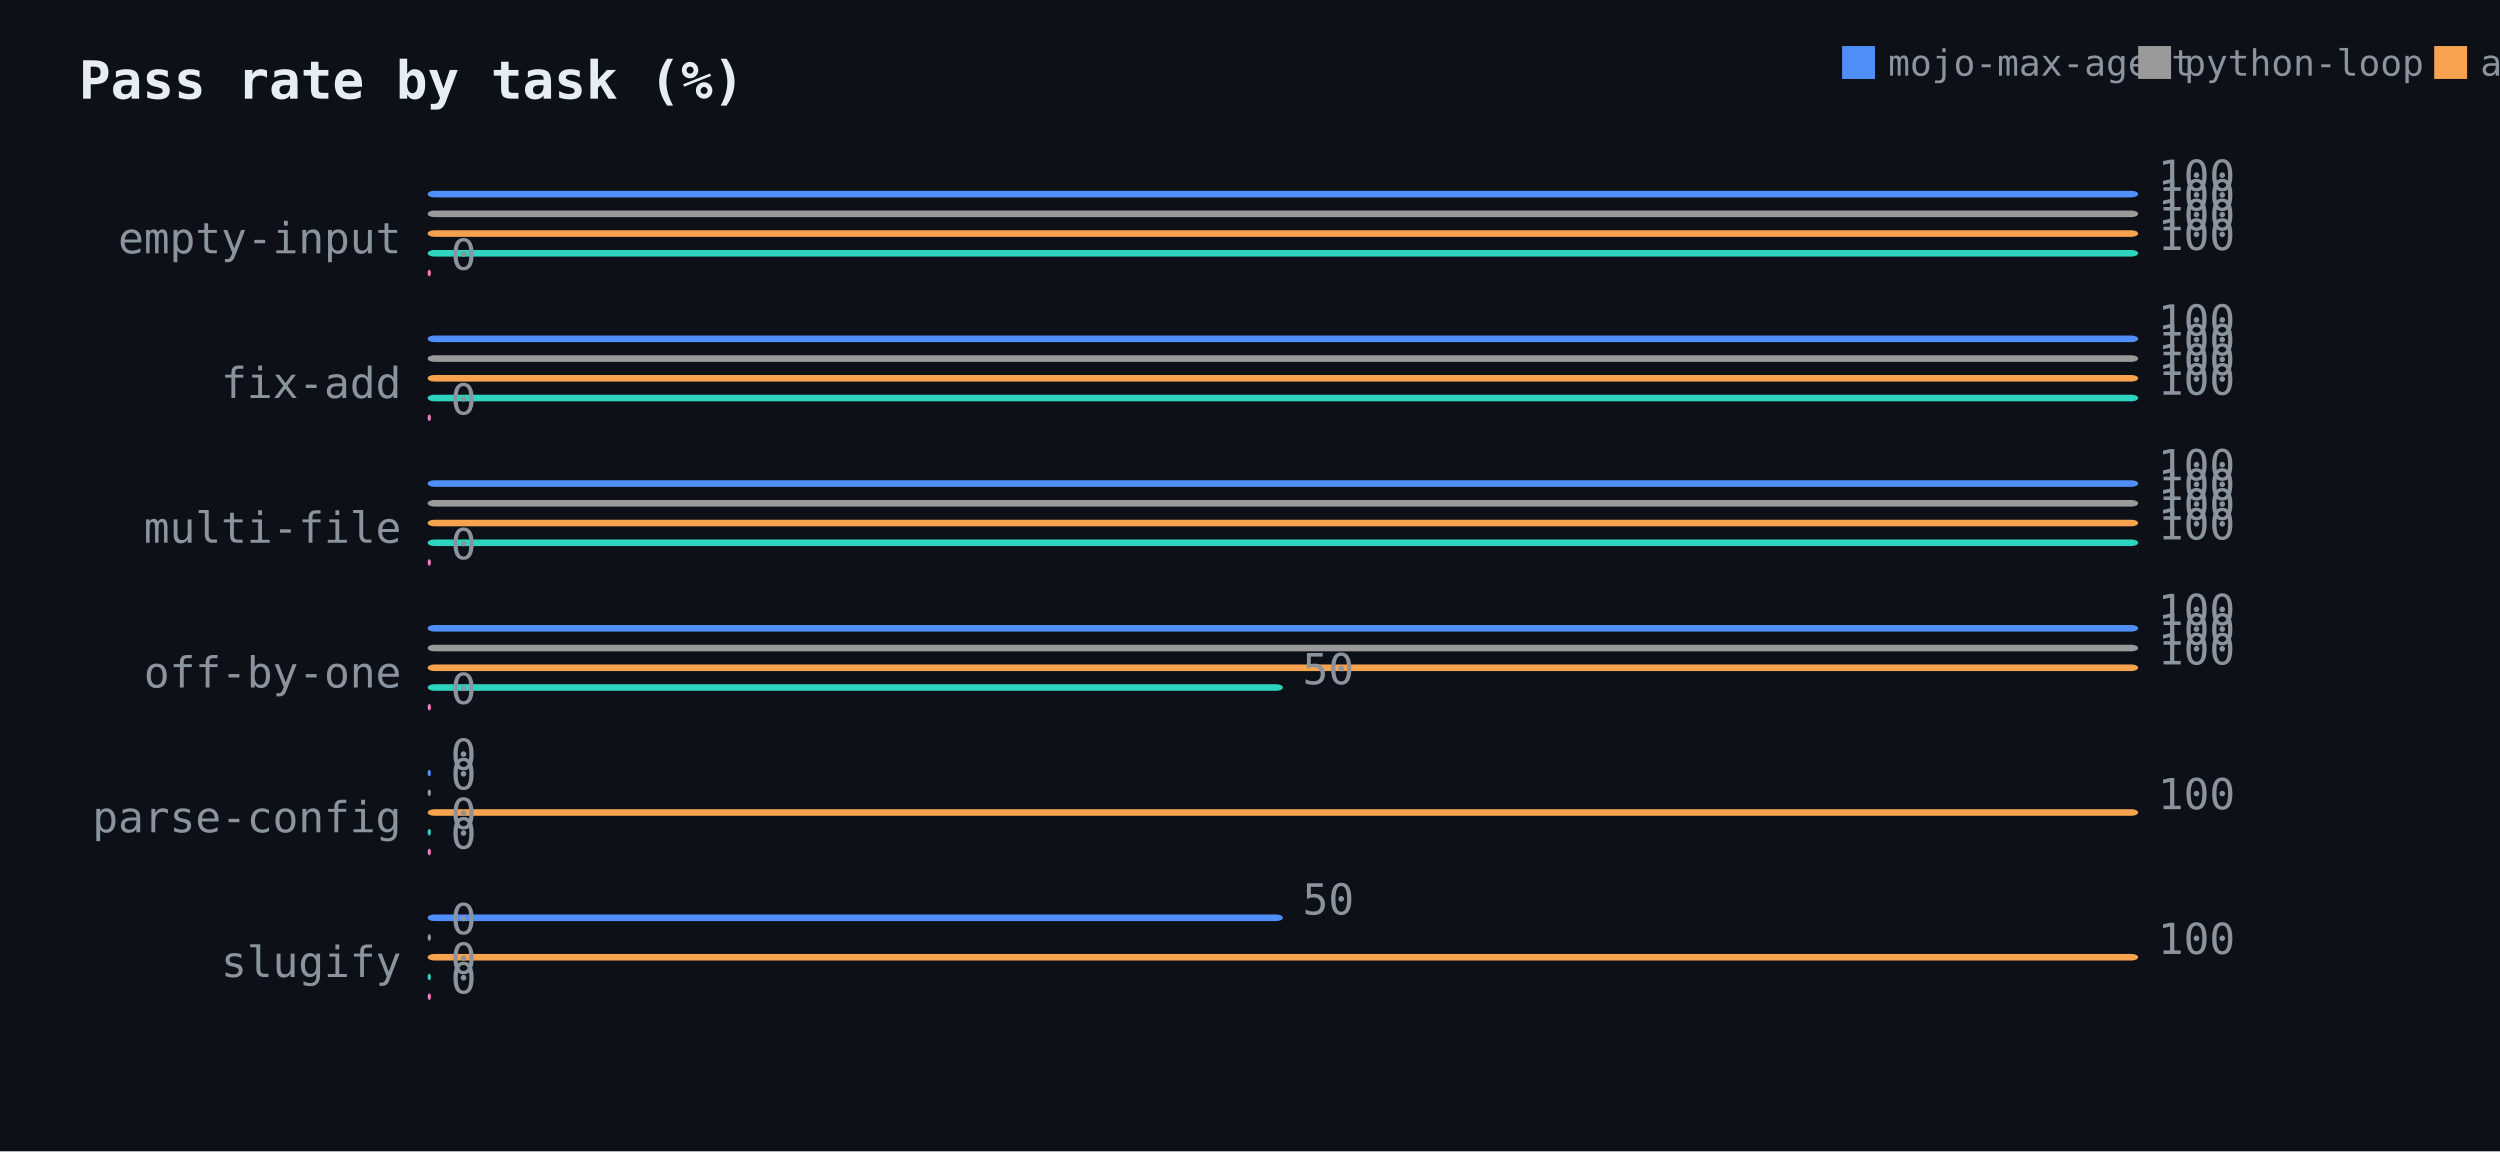
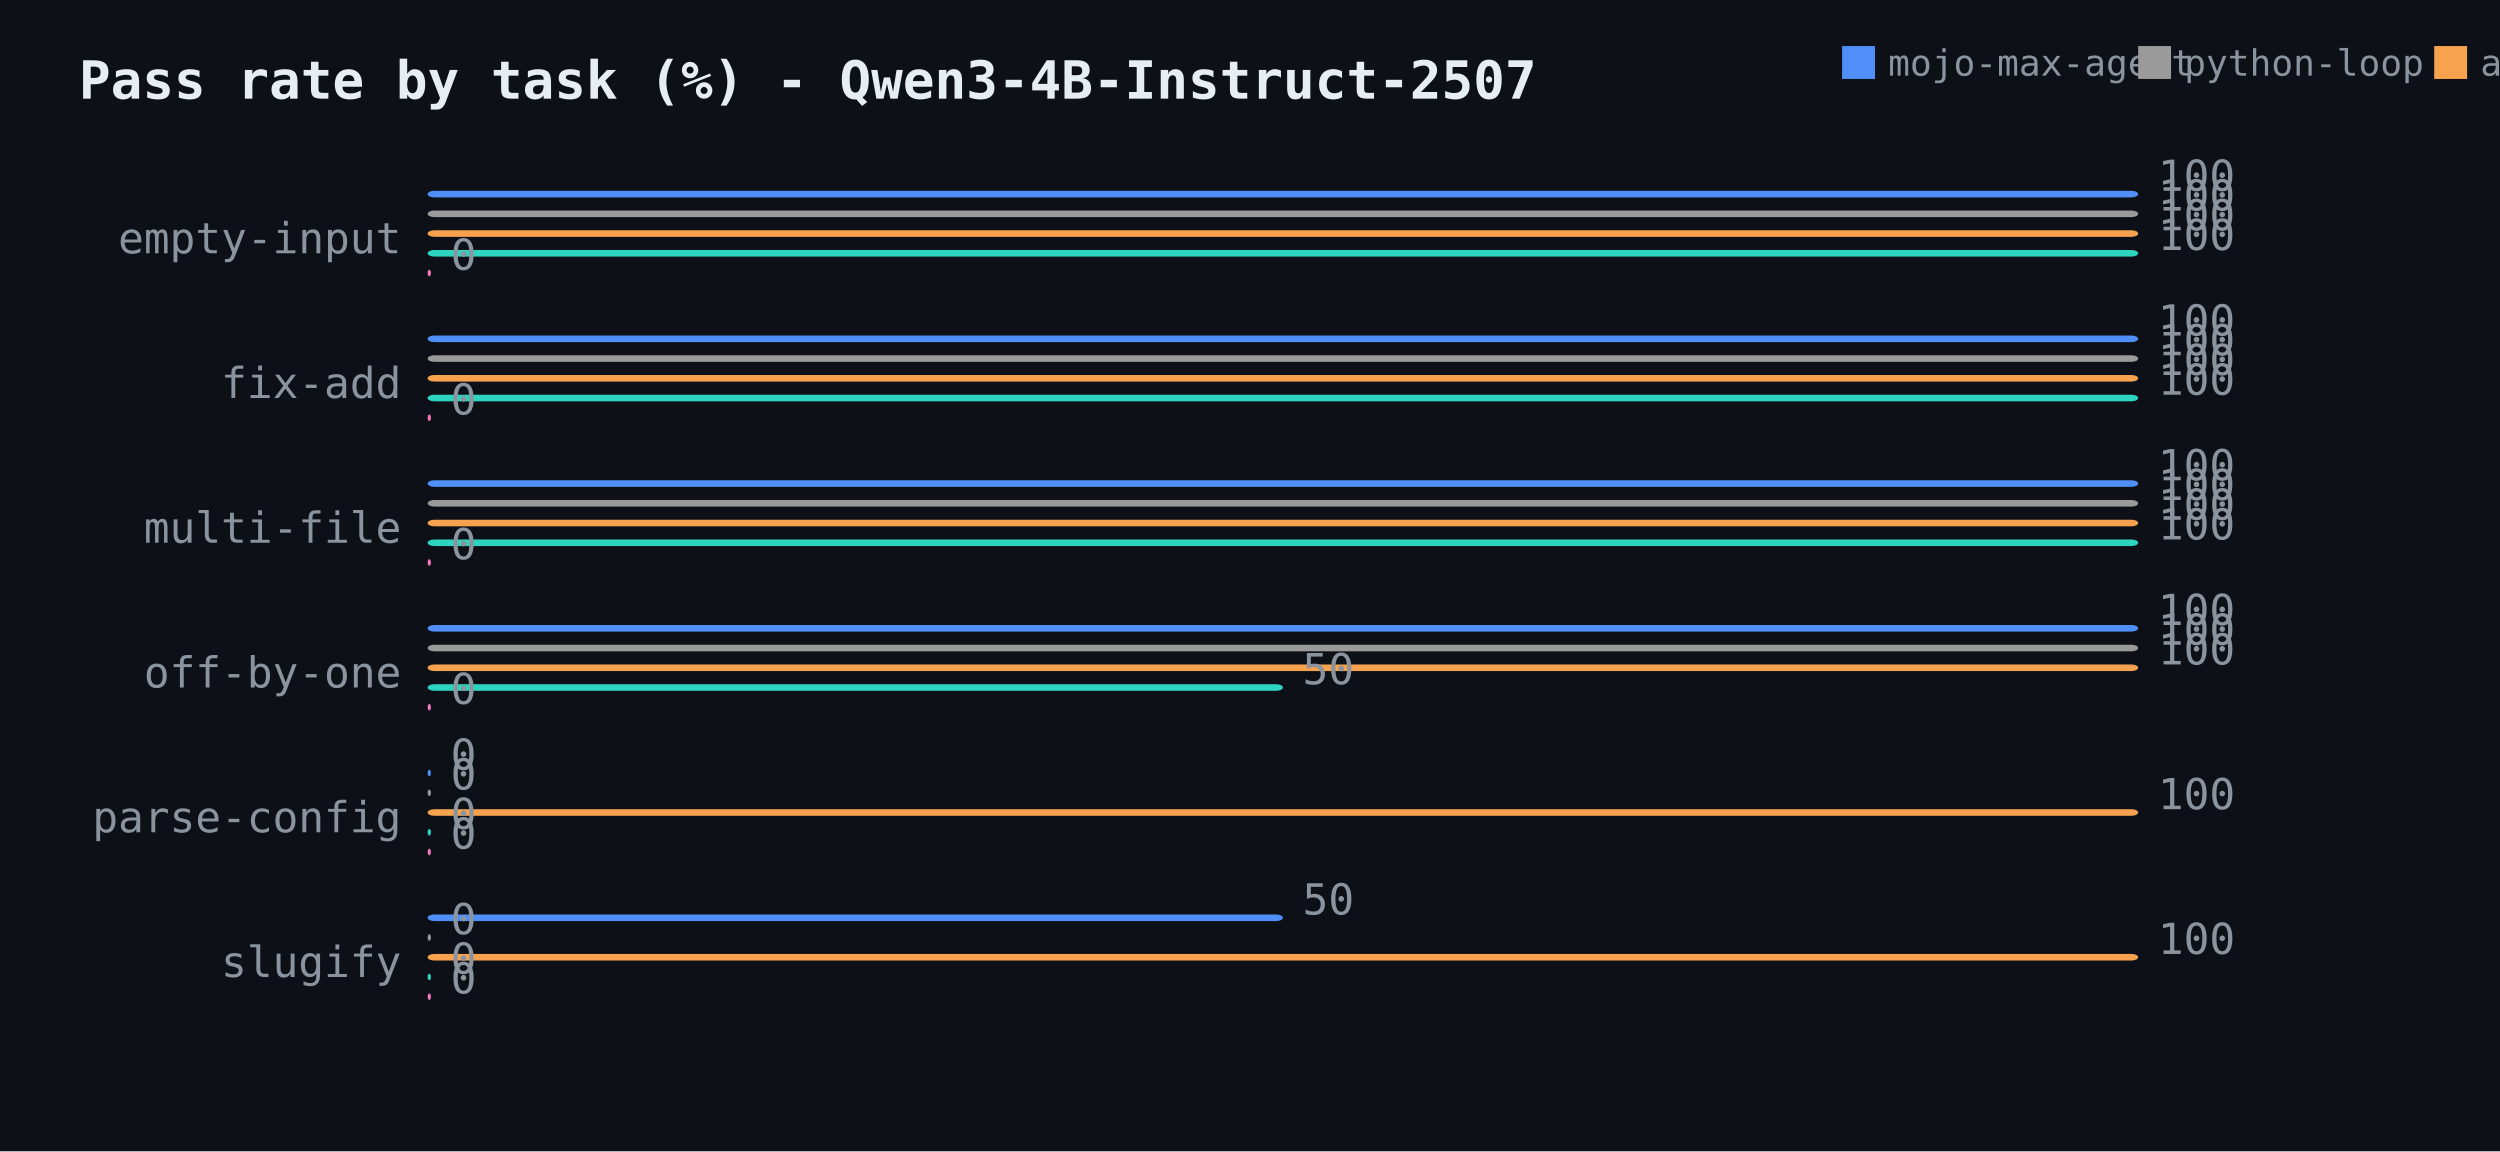
<svg xmlns="http://www.w3.org/2000/svg" width="760" height="350" font-family="ui-monospace,monospace" font-size="13">
  <rect width="760" height="350" fill="#0d1117" />
-   <text x="24" y="30" fill="#e6edf3" font-size="16" font-weight="bold">Pass rate by task (%)</text>
+   <text x="24" y="30" fill="#e6edf3" font-size="16" font-weight="bold">Pass rate by task (%) - Qwen3-4B-Instruct-2507</text>
  <text x="122" y="77" fill="#8b949e" text-anchor="end">empty-input</text>
  <rect x="130" y="58" width="520" height="2" rx="2" fill="#4f8ff7" />
  <text x="656" y="58" fill="#8b949e">100</text>
  <rect x="130" y="64" width="520" height="2" rx="2" fill="#9a9a9a" />
  <text x="656" y="64" fill="#8b949e">100</text>
  <rect x="130" y="70" width="520" height="2" rx="2" fill="#f7a24f" />
  <text x="656" y="70" fill="#8b949e">100</text>
  <rect x="130" y="76" width="520" height="2" rx="2" fill="#2dd4bf" />
  <text x="656" y="76" fill="#8b949e">100</text>
  <rect x="130" y="82" width="1" height="2" rx="2" fill="#f778ba" />
  <text x="137" y="82" fill="#8b949e">0</text>
  <text x="122" y="121" fill="#8b949e" text-anchor="end">fix-add</text>
  <rect x="130" y="102" width="520" height="2" rx="2" fill="#4f8ff7" />
  <text x="656" y="102" fill="#8b949e">100</text>
  <rect x="130" y="108" width="520" height="2" rx="2" fill="#9a9a9a" />
  <text x="656" y="108" fill="#8b949e">100</text>
  <rect x="130" y="114" width="520" height="2" rx="2" fill="#f7a24f" />
  <text x="656" y="114" fill="#8b949e">100</text>
  <rect x="130" y="120" width="520" height="2" rx="2" fill="#2dd4bf" />
  <text x="656" y="120" fill="#8b949e">100</text>
  <rect x="130" y="126" width="1" height="2" rx="2" fill="#f778ba" />
  <text x="137" y="126" fill="#8b949e">0</text>
  <text x="122" y="165" fill="#8b949e" text-anchor="end">multi-file</text>
  <rect x="130" y="146" width="520" height="2" rx="2" fill="#4f8ff7" />
  <text x="656" y="146" fill="#8b949e">100</text>
  <rect x="130" y="152" width="520" height="2" rx="2" fill="#9a9a9a" />
  <text x="656" y="152" fill="#8b949e">100</text>
  <rect x="130" y="158" width="520" height="2" rx="2" fill="#f7a24f" />
  <text x="656" y="158" fill="#8b949e">100</text>
  <rect x="130" y="164" width="520" height="2" rx="2" fill="#2dd4bf" />
  <text x="656" y="164" fill="#8b949e">100</text>
  <rect x="130" y="170" width="1" height="2" rx="2" fill="#f778ba" />
  <text x="137" y="170" fill="#8b949e">0</text>
  <text x="122" y="209" fill="#8b949e" text-anchor="end">off-by-one</text>
  <rect x="130" y="190" width="520" height="2" rx="2" fill="#4f8ff7" />
  <text x="656" y="190" fill="#8b949e">100</text>
  <rect x="130" y="196" width="520" height="2" rx="2" fill="#9a9a9a" />
  <text x="656" y="196" fill="#8b949e">100</text>
  <rect x="130" y="202" width="520" height="2" rx="2" fill="#f7a24f" />
  <text x="656" y="202" fill="#8b949e">100</text>
  <rect x="130" y="208" width="260" height="2" rx="2" fill="#2dd4bf" />
  <text x="396" y="208" fill="#8b949e">50</text>
  <rect x="130" y="214" width="1" height="2" rx="2" fill="#f778ba" />
  <text x="137" y="214" fill="#8b949e">0</text>
  <text x="122" y="253" fill="#8b949e" text-anchor="end">parse-config</text>
  <rect x="130" y="234" width="1" height="2" rx="2" fill="#4f8ff7" />
  <text x="137" y="234" fill="#8b949e">0</text>
  <rect x="130" y="240" width="1" height="2" rx="2" fill="#9a9a9a" />
  <text x="137" y="240" fill="#8b949e">0</text>
  <rect x="130" y="246" width="520" height="2" rx="2" fill="#f7a24f" />
  <text x="656" y="246" fill="#8b949e">100</text>
  <rect x="130" y="252" width="1" height="2" rx="2" fill="#2dd4bf" />
  <text x="137" y="252" fill="#8b949e">0</text>
  <rect x="130" y="258" width="1" height="2" rx="2" fill="#f778ba" />
  <text x="137" y="258" fill="#8b949e">0</text>
  <text x="122" y="297" fill="#8b949e" text-anchor="end">slugify</text>
  <rect x="130" y="278" width="260" height="2" rx="2" fill="#4f8ff7" />
  <text x="396" y="278" fill="#8b949e">50</text>
  <rect x="130" y="284" width="1" height="2" rx="2" fill="#9a9a9a" />
  <text x="137" y="284" fill="#8b949e">0</text>
  <rect x="130" y="290" width="520" height="2" rx="2" fill="#f7a24f" />
  <text x="656" y="290" fill="#8b949e">100</text>
  <rect x="130" y="296" width="1" height="2" rx="2" fill="#2dd4bf" />
  <text x="137" y="296" fill="#8b949e">0</text>
  <rect x="130" y="302" width="1" height="2" rx="2" fill="#f778ba" />
  <text x="137" y="302" fill="#8b949e">0</text>
  <rect x="560" y="14" width="10" height="10" fill="#4f8ff7" />
  <text x="574" y="23" fill="#8b949e" font-size="11">mojo-max-agent</text>
  <rect x="650" y="14" width="10" height="10" fill="#9a9a9a" />
  <text x="664" y="23" fill="#8b949e" font-size="11">python-loop</text>
  <rect x="740" y="14" width="10" height="10" fill="#f7a24f" />
  <text x="754" y="23" fill="#8b949e" font-size="11">aider</text>
  <rect x="830" y="14" width="10" height="10" fill="#2dd4bf" />
  <text x="844" y="23" fill="#8b949e" font-size="11">pi</text>
  <rect x="920" y="14" width="10" height="10" fill="#f778ba" />
  <text x="934" y="23" fill="#8b949e" font-size="11">deepseek-harness</text>
</svg>
